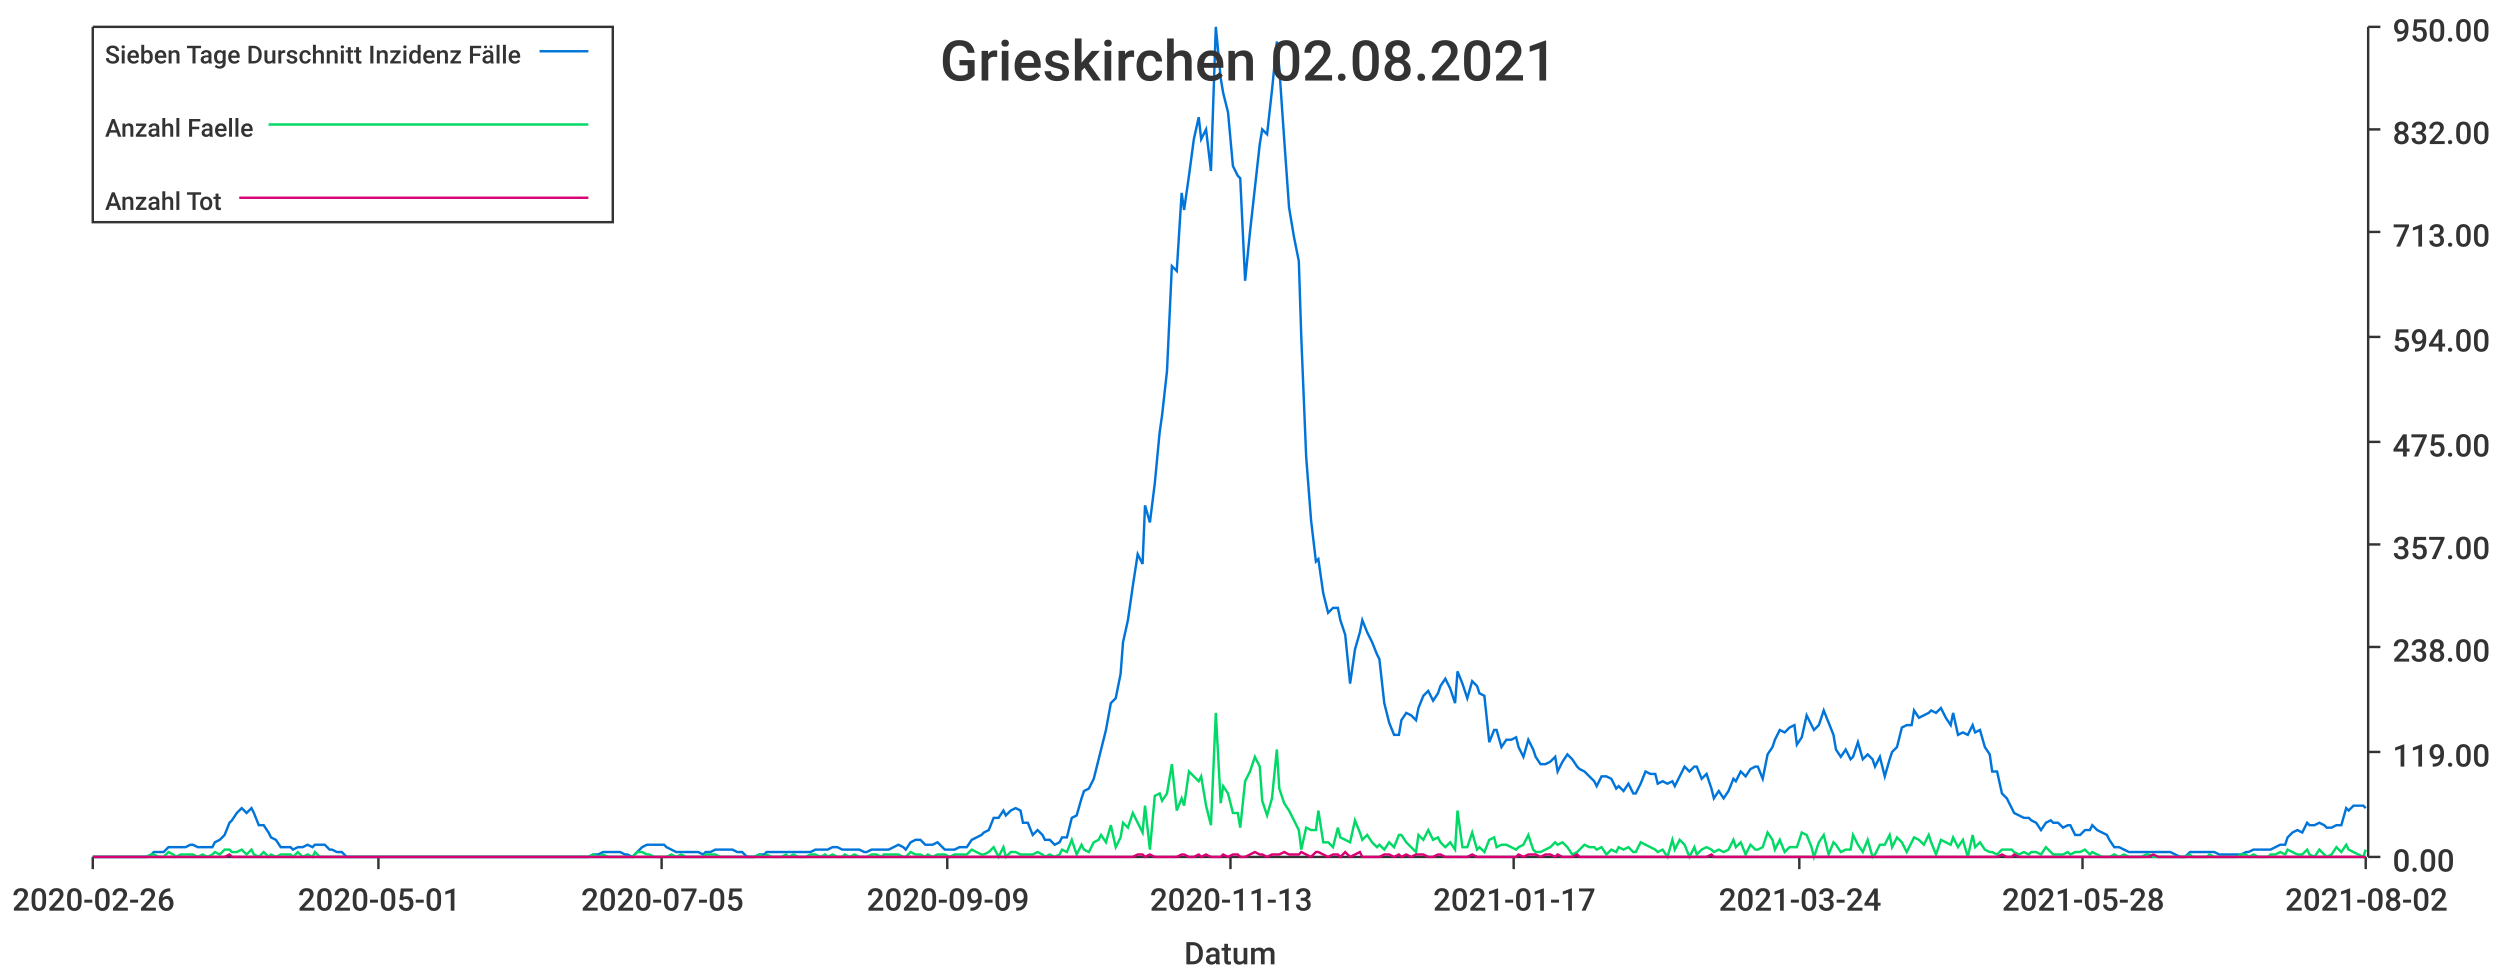
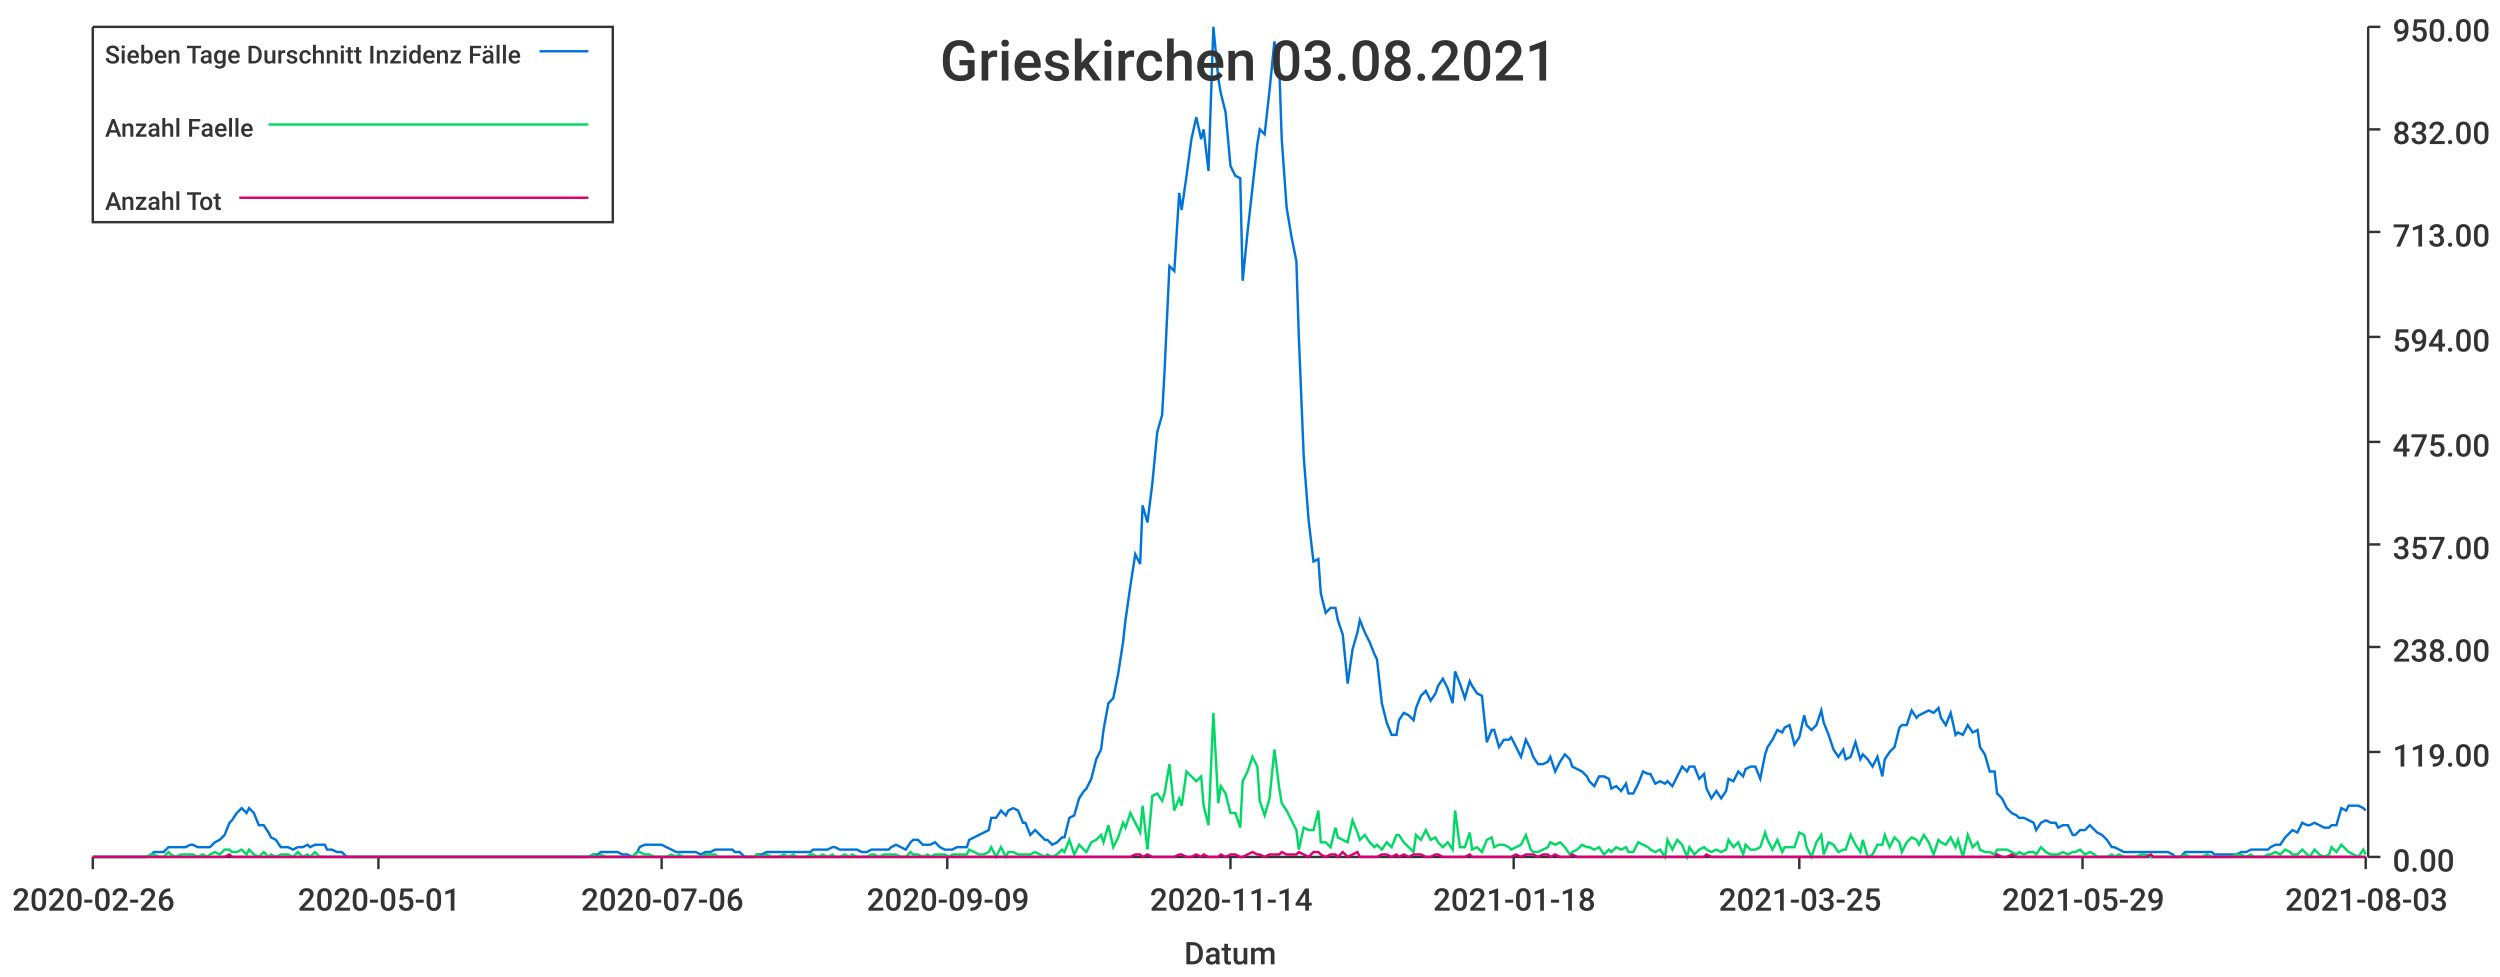
<svg xmlns="http://www.w3.org/2000/svg" width="1024" height="400">\n<path d="M 0 0 L 1024 0 L 1024 400 L 0 400 L 0 0" style="stroke-width:0;stroke:rgba(255,255,255,1.0);fill:rgba(255,255,255,1.0)" />
  <path d="M 38 11 L 969 11 L 969 351 L 38 351 L 38 11" style="stroke-width:0;stroke:rgba(255,255,255,1.0);fill:rgba(255,255,255,1.0)" />
  <path d="M 38 351 L 969 351" style="stroke-width:1;stroke:rgba(51,51,51,1.0);fill:none" />
  <path d="M 38 351 L 38 356" style="stroke-width:1;stroke:rgba(51,51,51,1.0);fill:none" />
  <text x="5" y="373" style="stroke-width:0;stroke:none;fill:rgba(51,51,51,1.0);font-size:12.8px;font-family:'Roboto Medium',sans-serif">2020-02-26</text>
  <path d="M 155 351 L 155 356" style="stroke-width:1;stroke:rgba(51,51,51,1.0);fill:none" />
  <text x="122" y="373" style="stroke-width:0;stroke:none;fill:rgba(51,51,51,1.0);font-size:12.8px;font-family:'Roboto Medium',sans-serif">2020-05-01</text>
  <path d="M 271 351 L 271 356" style="stroke-width:1;stroke:rgba(51,51,51,1.0);fill:none" />
-   <text x="238" y="373" style="stroke-width:0;stroke:none;fill:rgba(51,51,51,1.0);font-size:12.8px;font-family:'Roboto Medium',sans-serif">2020-07-05</text>
+   <text x="238" y="373" style="stroke-width:0;stroke:none;fill:rgba(51,51,51,1.0);font-size:12.8px;font-family:'Roboto Medium',sans-serif">2020-07-06</text>
  <path d="M 388 351 L 388 356" style="stroke-width:1;stroke:rgba(51,51,51,1.0);fill:none" />
  <text x="355" y="373" style="stroke-width:0;stroke:none;fill:rgba(51,51,51,1.0);font-size:12.8px;font-family:'Roboto Medium',sans-serif">2020-09-09</text>
  <path d="M 504 351 L 504 356" style="stroke-width:1;stroke:rgba(51,51,51,1.0);fill:none" />
-   <text x="471" y="373" style="stroke-width:0;stroke:none;fill:rgba(51,51,51,1.0);font-size:12.8px;font-family:'Roboto Medium',sans-serif">2020-11-13</text>
+   <text x="471" y="373" style="stroke-width:0;stroke:none;fill:rgba(51,51,51,1.0);font-size:12.8px;font-family:'Roboto Medium',sans-serif">2020-11-14</text>
  <path d="M 620 351 L 620 356" style="stroke-width:1;stroke:rgba(51,51,51,1.0);fill:none" />
-   <text x="587" y="373" style="stroke-width:0;stroke:none;fill:rgba(51,51,51,1.0);font-size:12.8px;font-family:'Roboto Medium',sans-serif">2021-01-17</text>
+   <text x="587" y="373" style="stroke-width:0;stroke:none;fill:rgba(51,51,51,1.0);font-size:12.8px;font-family:'Roboto Medium',sans-serif">2021-01-18</text>
  <path d="M 737 351 L 737 356" style="stroke-width:1;stroke:rgba(51,51,51,1.0);fill:none" />
-   <text x="704" y="373" style="stroke-width:0;stroke:none;fill:rgba(51,51,51,1.0);font-size:12.8px;font-family:'Roboto Medium',sans-serif">2021-03-24</text>
+   <text x="704" y="373" style="stroke-width:0;stroke:none;fill:rgba(51,51,51,1.0);font-size:12.8px;font-family:'Roboto Medium',sans-serif">2021-03-25</text>
  <path d="M 853 351 L 853 356" style="stroke-width:1;stroke:rgba(51,51,51,1.0);fill:none" />
-   <text x="820" y="373" style="stroke-width:0;stroke:none;fill:rgba(51,51,51,1.0);font-size:12.8px;font-family:'Roboto Medium',sans-serif">2021-05-28</text>
+   <text x="820" y="373" style="stroke-width:0;stroke:none;fill:rgba(51,51,51,1.0);font-size:12.8px;font-family:'Roboto Medium',sans-serif">2021-05-29</text>
  <path d="M 969 351 L 969 356" style="stroke-width:1;stroke:rgba(51,51,51,1.0);fill:none" />
-   <text x="936" y="373" style="stroke-width:0;stroke:none;fill:rgba(51,51,51,1.0);font-size:12.8px;font-family:'Roboto Medium',sans-serif">2021-08-02</text>
+   <text x="936" y="373" style="stroke-width:0;stroke:none;fill:rgba(51,51,51,1.0);font-size:12.8px;font-family:'Roboto Medium',sans-serif">2021-08-03</text>
  <text x="485" y="395" style="stroke-width:0;stroke:none;fill:rgba(51,51,51,1.0);font-size:12.8px;font-family:'Roboto Medium',sans-serif">Datum</text>
  <path d="M 970 351 L 970 11" style="stroke-width:1;stroke:rgba(51,51,51,1.0);fill:none" />
  <path d="M 970 351 L 975 351" style="stroke-width:1;stroke:rgba(51,51,51,1.0);fill:none" />
  <text x="980" y="357" style="stroke-width:0;stroke:none;fill:rgba(51,51,51,1.0);font-size:12.8px;font-family:'Roboto Medium',sans-serif">0.00</text>
  <path d="M 970 308 L 975 308" style="stroke-width:1;stroke:rgba(51,51,51,1.0);fill:none" />
  <text x="980" y="314" style="stroke-width:0;stroke:none;fill:rgba(51,51,51,1.0);font-size:12.8px;font-family:'Roboto Medium',sans-serif">119.00</text>
  <path d="M 970 265 L 975 265" style="stroke-width:1;stroke:rgba(51,51,51,1.0);fill:none" />
  <text x="980" y="271" style="stroke-width:0;stroke:none;fill:rgba(51,51,51,1.0);font-size:12.8px;font-family:'Roboto Medium',sans-serif">238.00</text>
  <path d="M 970 223 L 975 223" style="stroke-width:1;stroke:rgba(51,51,51,1.0);fill:none" />
  <text x="980" y="229" style="stroke-width:0;stroke:none;fill:rgba(51,51,51,1.0);font-size:12.8px;font-family:'Roboto Medium',sans-serif">357.00</text>
  <path d="M 970 181 L 975 181" style="stroke-width:1;stroke:rgba(51,51,51,1.0);fill:none" />
  <text x="980" y="187" style="stroke-width:0;stroke:none;fill:rgba(51,51,51,1.0);font-size:12.8px;font-family:'Roboto Medium',sans-serif">475.00</text>
  <path d="M 970 138 L 975 138" style="stroke-width:1;stroke:rgba(51,51,51,1.0);fill:none" />
  <text x="980" y="144" style="stroke-width:0;stroke:none;fill:rgba(51,51,51,1.0);font-size:12.8px;font-family:'Roboto Medium',sans-serif">594.00</text>
  <path d="M 970 95 L 975 95" style="stroke-width:1;stroke:rgba(51,51,51,1.0);fill:none" />
  <text x="980" y="101" style="stroke-width:0;stroke:none;fill:rgba(51,51,51,1.0);font-size:12.8px;font-family:'Roboto Medium',sans-serif">713.00</text>
  <path d="M 970 53 L 975 53" style="stroke-width:1;stroke:rgba(51,51,51,1.0);fill:none" />
  <text x="980" y="59" style="stroke-width:0;stroke:none;fill:rgba(51,51,51,1.0);font-size:12.8px;font-family:'Roboto Medium',sans-serif">832.00</text>
  <path d="M 970 11 L 975 11" style="stroke-width:1;stroke:rgba(51,51,51,1.0);fill:none" />
  <text x="980" y="17" style="stroke-width:0;stroke:none;fill:rgba(51,51,51,1.0);font-size:12.8px;font-family:'Roboto Medium',sans-serif">950.00</text>
-   <path d="M 38 351 L 40 351 L 42 351 L 44 351 L 46 351 L 47 351 L 49 351 L 51 351 L 53 351 L 55 351 L 56 351 L 58 351 L 60 351 L 62 350 L 63 349 L 65 349 L 67 349 L 69 347 L 71 347 L 72 347 L 74 347 L 76 347 L 78 346 L 79 346 L 81 347 L 83 347 L 85 347 L 87 347 L 88 345 L 90 344 L 92 342 L 94 337 L 95 336 L 97 333 L 99 331 L 101 333 L 103 331 L 104 333 L 106 338 L 108 338 L 110 341 L 111 343 L 113 344 L 115 347 L 117 347 L 119 347 L 120 348 L 122 347 L 124 347 L 126 346 L 128 347 L 129 346 L 131 346 L 133 346 L 135 348 L 136 348 L 138 349 L 140 349 L 142 351 L 144 351 L 145 351 L 147 351 L 149 351 L 151 351 L 152 351 L 154 351 L 156 351 L 158 351 L 160 351 L 161 351 L 163 351 L 165 351 L 167 351 L 168 351 L 170 351 L 172 351 L 174 351 L 176 351 L 177 351 L 179 351 L 181 351 L 183 351 L 184 351 L 186 351 L 188 351 L 190 351 L 192 351 L 193 351 L 195 351 L 197 351 L 199 351 L 200 351 L 202 351 L 204 351 L 206 351 L 208 351 L 209 351 L 211 351 L 213 351 L 215 351 L 217 351 L 218 351 L 220 351 L 222 351 L 224 351 L 225 351 L 227 351 L 229 351 L 231 351 L 233 351 L 234 351 L 236 351 L 238 351 L 240 351 L 241 351 L 243 350 L 245 350 L 247 349 L 249 349 L 250 349 L 252 349 L 254 349 L 256 350 L 257 350 L 259 351 L 261 349 L 263 347 L 265 346 L 266 346 L 268 346 L 270 346 L 272 346 L 273 347 L 275 348 L 277 349 L 279 349 L 281 349 L 282 349 L 284 349 L 286 349 L 288 350 L 289 349 L 291 349 L 293 348 L 295 348 L 297 348 L 298 348 L 300 348 L 302 349 L 304 349 L 306 351 L 307 351 L 309 351 L 311 350 L 313 350 L 314 349 L 316 349 L 318 349 L 320 349 L 322 349 L 323 349 L 325 349 L 327 349 L 329 349 L 330 349 L 332 349 L 334 348 L 336 348 L 338 348 L 339 348 L 341 347 L 343 347 L 345 348 L 346 348 L 348 348 L 350 348 L 352 348 L 354 349 L 355 349 L 357 348 L 359 348 L 361 348 L 362 348 L 364 348 L 366 347 L 368 346 L 370 347 L 371 348 L 373 345 L 375 344 L 377 344 L 379 346 L 380 346 L 382 346 L 384 345 L 386 347 L 387 348 L 389 348 L 391 348 L 393 347 L 395 347 L 396 347 L 398 344 L 400 343 L 402 342 L 403 341 L 405 340 L 407 335 L 409 335 L 411 332 L 412 334 L 414 332 L 416 331 L 418 332 L 419 337 L 421 337 L 423 342 L 425 340 L 427 342 L 428 344 L 430 344 L 432 346 L 434 345 L 435 343 L 437 343 L 439 335 L 441 334 L 443 327 L 444 324 L 446 323 L 448 319 L 450 311 L 451 307 L 453 299 L 455 288 L 457 286 L 459 276 L 460 263 L 462 254 L 464 240 L 466 227 L 468 231 L 469 207 L 471 214 L 473 198 L 475 177 L 476 170 L 478 152 L 480 109 L 482 111 L 484 79 L 485 86 L 487 72 L 489 57 L 491 48 L 492 57 L 494 53 L 496 70 L 498 11 L 500 32 L 501 38 L 503 46 L 505 68 L 507 72 L 508 73 L 510 115 L 512 95 L 514 77 L 516 59 L 517 53 L 519 55 L 521 37 L 523 17 L 524 28 L 526 57 L 528 85 L 530 97 L 532 107 L 533 138 L 535 187 L 537 213 L 539 230 L 540 229 L 542 243 L 544 251 L 546 249 L 548 249 L 549 254 L 551 260 L 553 280 L 555 266 L 557 259 L 558 254 L 560 259 L 562 263 L 564 268 L 565 270 L 567 288 L 569 296 L 571 301 L 573 301 L 574 295 L 576 292 L 578 293 L 580 295 L 581 290 L 583 285 L 585 283 L 587 287 L 589 284 L 590 281 L 592 278 L 594 282 L 596 288 L 597 275 L 599 280 L 601 286 L 603 279 L 605 281 L 606 284 L 608 285 L 610 304 L 612 299 L 613 299 L 615 306 L 617 303 L 619 303 L 621 302 L 622 306 L 624 310 L 626 303 L 628 307 L 629 310 L 631 313 L 633 313 L 635 312 L 637 310 L 638 316 L 640 312 L 642 309 L 644 311 L 646 314 L 647 315 L 649 316 L 651 318 L 653 320 L 654 322 L 656 318 L 658 318 L 660 319 L 662 323 L 663 322 L 665 324 L 667 321 L 669 325 L 670 325 L 672 321 L 674 316 L 676 317 L 678 317 L 679 321 L 681 320 L 683 321 L 685 320 L 686 322 L 688 318 L 690 314 L 692 316 L 694 314 L 695 314 L 697 319 L 699 317 L 701 323 L 702 327 L 704 324 L 706 327 L 708 324 L 710 319 L 711 320 L 713 316 L 715 318 L 717 315 L 719 314 L 720 314 L 722 319 L 724 309 L 726 306 L 727 303 L 729 299 L 731 300 L 733 298 L 735 297 L 736 305 L 738 302 L 740 293 L 742 297 L 743 299 L 745 297 L 747 291 L 749 296 L 751 301 L 752 307 L 754 310 L 756 307 L 758 311 L 759 310 L 761 304 L 763 311 L 765 309 L 767 311 L 768 314 L 770 310 L 772 318 L 774 311 L 775 308 L 777 306 L 779 298 L 781 297 L 783 297 L 784 291 L 786 294 L 788 293 L 790 292 L 791 291 L 793 292 L 795 290 L 797 294 L 799 297 L 800 292 L 802 301 L 804 300 L 806 301 L 808 297 L 809 300 L 811 299 L 813 306 L 815 309 L 816 316 L 818 316 L 820 325 L 822 327 L 824 331 L 825 333 L 827 334 L 829 335 L 831 335 L 832 336 L 834 337 L 836 340 L 838 337 L 840 336 L 841 337 L 843 337 L 845 339 L 847 338 L 848 338 L 850 342 L 852 342 L 854 340 L 856 340 L 857 338 L 859 340 L 861 341 L 863 342 L 864 344 L 866 347 L 868 347 L 870 348 L 872 349 L 873 349 L 875 349 L 877 349 L 879 349 L 880 349 L 882 349 L 884 349 L 886 349 L 888 349 L 889 349 L 891 350 L 893 351 L 895 351 L 897 349 L 898 349 L 900 349 L 902 349 L 904 349 L 905 349 L 907 349 L 909 350 L 911 350 L 913 350 L 914 350 L 916 350 L 918 350 L 920 349 L 921 349 L 923 348 L 925 348 L 927 348 L 929 348 L 930 348 L 932 347 L 934 346 L 936 346 L 937 343 L 939 341 L 941 340 L 943 341 L 945 337 L 946 338 L 948 338 L 950 337 L 952 338 L 953 339 L 955 339 L 957 338 L 959 338 L 961 331 L 962 332 L 964 330 L 966 330 L 968 330 L 969 331" style="stroke-width:1;stroke:rgba(0,116,217,1.0);fill:none" />
-   <path d="M 38 351 L 40 351 L 42 351 L 44 351 L 46 351 L 47 351 L 49 351 L 51 351 L 53 351 L 55 351 L 56 351 L 58 351 L 60 351 L 62 350 L 63 350 L 65 351 L 67 351 L 69 349 L 71 350 L 72 351 L 74 350 L 76 350 L 78 350 L 79 350 L 81 351 L 83 350 L 85 351 L 87 350 L 88 349 L 90 350 L 92 348 L 94 348 L 95 349 L 97 349 L 99 348 L 101 350 L 103 348 L 104 350 L 106 351 L 108 349 L 110 351 L 111 350 L 113 351 L 115 350 L 117 350 L 119 350 L 120 351 L 122 349 L 124 351 L 126 350 L 128 351 L 129 349 L 131 351 L 133 351 L 135 351 L 136 351 L 138 351 L 140 351 L 142 351 L 144 351 L 145 351 L 147 351 L 149 351 L 151 351 L 152 351 L 154 351 L 156 351 L 158 351 L 160 351 L 161 351 L 163 351 L 165 351 L 167 351 L 168 351 L 170 351 L 172 351 L 174 351 L 176 351 L 177 351 L 179 351 L 181 351 L 183 351 L 184 351 L 186 351 L 188 351 L 190 351 L 192 351 L 193 351 L 195 351 L 197 351 L 199 351 L 200 351 L 202 351 L 204 351 L 206 351 L 208 351 L 209 351 L 211 351 L 213 351 L 215 351 L 217 351 L 218 351 L 220 351 L 222 351 L 224 351 L 225 351 L 227 351 L 229 351 L 231 351 L 233 351 L 234 351 L 236 351 L 238 351 L 240 351 L 241 351 L 243 350 L 245 351 L 247 350 L 249 351 L 250 351 L 252 351 L 254 351 L 256 351 L 257 351 L 259 351 L 261 349 L 263 349 L 265 350 L 266 350 L 268 351 L 270 351 L 272 351 L 273 351 L 275 350 L 277 351 L 279 350 L 281 351 L 282 351 L 284 351 L 286 351 L 288 351 L 289 350 L 291 350 L 293 350 L 295 351 L 297 351 L 298 351 L 300 351 L 302 351 L 304 351 L 306 351 L 307 351 L 309 351 L 311 350 L 313 351 L 314 350 L 316 351 L 318 351 L 320 351 L 322 350 L 323 351 L 325 350 L 327 351 L 329 351 L 330 351 L 332 350 L 334 350 L 336 351 L 338 350 L 339 351 L 341 350 L 343 351 L 345 351 L 346 350 L 348 351 L 350 350 L 352 351 L 354 351 L 355 351 L 357 350 L 359 350 L 361 351 L 362 350 L 364 350 L 366 350 L 368 350 L 370 351 L 371 351 L 373 349 L 375 350 L 377 350 L 379 351 L 380 350 L 382 351 L 384 350 L 386 350 L 387 350 L 389 351 L 391 350 L 393 350 L 395 350 L 396 350 L 398 348 L 400 349 L 402 350 L 403 350 L 405 349 L 407 347 L 409 351 L 411 347 L 412 351 L 414 349 L 416 349 L 418 350 L 419 350 L 421 350 L 423 350 L 425 349 L 427 350 L 428 351 L 430 350 L 432 351 L 434 350 L 435 348 L 437 349 L 439 344 L 441 350 L 443 346 L 444 348 L 446 349 L 448 345 L 450 344 L 451 342 L 453 345 L 455 338 L 457 347 L 459 343 L 460 337 L 462 339 L 464 333 L 466 337 L 468 341 L 469 330 L 471 348 L 473 326 L 475 325 L 476 328 L 478 325 L 480 313 L 482 332 L 484 327 L 485 330 L 487 316 L 489 318 L 491 320 L 492 318 L 494 330 L 496 338 L 498 292 L 500 329 L 501 322 L 503 325 L 505 333 L 507 333 L 508 339 L 510 320 L 512 316 L 514 310 L 516 314 L 517 328 L 519 334 L 521 327 L 523 307 L 524 323 L 526 329 L 528 332 L 530 336 L 532 340 L 533 348 L 535 339 L 537 340 L 539 340 L 540 332 L 542 345 L 544 345 L 546 347 L 548 339 L 549 343 L 551 344 L 553 345 L 555 336 L 557 341 L 558 344 L 560 342 L 562 345 L 564 347 L 565 346 L 567 348 L 569 345 L 571 347 L 573 342 L 574 342 L 576 345 L 578 347 L 580 349 L 581 342 L 583 344 L 585 340 L 587 344 L 589 343 L 590 345 L 592 347 L 594 345 L 596 348 L 597 332 L 599 347 L 601 347 L 603 341 L 605 348 L 606 347 L 608 349 L 610 344 L 612 343 L 613 347 L 615 346 L 617 346 L 619 347 L 621 348 L 622 347 L 624 346 L 626 342 L 628 348 L 629 349 L 631 349 L 633 348 L 635 347 L 637 345 L 638 346 L 640 345 L 642 347 L 644 350 L 646 349 L 647 348 L 649 346 L 651 347 L 653 347 L 654 348 L 656 347 L 658 350 L 660 348 L 662 349 L 663 347 L 665 348 L 667 347 L 669 349 L 670 349 L 672 345 L 674 346 L 676 347 L 678 348 L 679 349 L 681 348 L 683 351 L 685 344 L 686 348 L 688 344 L 690 346 L 692 351 L 694 347 L 695 350 L 697 348 L 699 347 L 701 348 L 702 349 L 704 348 L 706 349 L 708 348 L 710 344 L 711 347 L 713 345 L 715 350 L 717 346 L 719 348 L 720 348 L 722 347 L 724 341 L 726 344 L 727 348 L 729 344 L 731 349 L 733 347 L 735 347 L 736 347 L 738 341 L 740 342 L 742 347 L 743 351 L 745 345 L 747 342 L 749 350 L 751 345 L 752 346 L 754 349 L 756 348 L 758 348 L 759 342 L 761 346 L 763 349 L 765 344 L 767 351 L 768 350 L 770 346 L 772 346 L 774 342 L 775 347 L 777 343 L 779 345 L 781 349 L 783 345 L 784 343 L 786 344 L 788 346 L 790 342 L 791 345 L 793 350 L 795 344 L 797 345 L 799 346 L 800 343 L 802 347 L 804 344 L 806 351 L 808 342 L 809 347 L 811 345 L 813 348 L 815 349 L 816 349 L 818 350 L 820 348 L 822 348 L 824 348 L 825 349 L 827 350 L 829 349 L 831 350 L 832 349 L 834 349 L 836 350 L 838 347 L 840 349 L 841 350 L 843 350 L 845 350 L 847 349 L 848 350 L 850 349 L 852 349 L 854 348 L 856 350 L 857 349 L 859 350 L 861 351 L 863 351 L 864 351 L 866 350 L 868 351 L 870 350 L 872 351 L 873 351 L 875 351 L 877 351 L 879 350 L 880 350 L 882 351 L 884 351 L 886 351 L 888 351 L 889 351 L 891 351 L 893 351 L 895 351 L 897 350 L 898 351 L 900 351 L 902 351 L 904 351 L 905 350 L 907 351 L 909 351 L 911 351 L 913 351 L 914 351 L 916 351 L 918 350 L 920 350 L 921 351 L 923 350 L 925 351 L 927 351 L 929 351 L 930 350 L 932 350 L 934 349 L 936 350 L 937 348 L 939 349 L 941 350 L 943 350 L 945 348 L 946 350 L 948 351 L 950 348 L 952 350 L 953 351 L 955 350 L 957 347 L 959 349 L 961 346 L 962 348 L 964 349 L 966 350 L 968 351 L 969 348" style="stroke-width:1;stroke:rgba(0,217,101,1.0);fill:none" />
-   <path d="M 38 351 L 40 351 L 42 351 L 44 351 L 46 351 L 47 351 L 49 351 L 51 351 L 53 351 L 55 351 L 56 351 L 58 351 L 60 351 L 62 351 L 63 351 L 65 351 L 67 351 L 69 351 L 71 351 L 72 351 L 74 351 L 76 351 L 78 351 L 79 351 L 81 351 L 83 351 L 85 351 L 87 351 L 88 351 L 90 351 L 92 351 L 94 350 L 95 351 L 97 351 L 99 351 L 101 351 L 103 351 L 104 351 L 106 351 L 108 351 L 110 351 L 111 351 L 113 351 L 115 351 L 117 351 L 119 351 L 120 351 L 122 351 L 124 351 L 126 351 L 128 351 L 129 351 L 131 351 L 133 351 L 135 351 L 136 351 L 138 351 L 140 351 L 142 351 L 144 351 L 145 351 L 147 351 L 149 351 L 151 351 L 152 351 L 154 351 L 156 351 L 158 351 L 160 351 L 161 351 L 163 351 L 165 351 L 167 351 L 168 351 L 170 351 L 172 351 L 174 351 L 176 351 L 177 351 L 179 351 L 181 351 L 183 351 L 184 351 L 186 351 L 188 351 L 190 351 L 192 351 L 193 351 L 195 351 L 197 351 L 199 351 L 200 351 L 202 351 L 204 351 L 206 351 L 208 351 L 209 351 L 211 351 L 213 351 L 215 351 L 217 351 L 218 351 L 220 351 L 222 351 L 224 351 L 225 351 L 227 351 L 229 351 L 231 351 L 233 351 L 234 351 L 236 351 L 238 351 L 240 351 L 241 351 L 243 351 L 245 351 L 247 351 L 249 351 L 250 351 L 252 351 L 254 351 L 256 351 L 257 351 L 259 351 L 261 351 L 263 351 L 265 351 L 266 351 L 268 351 L 270 351 L 272 351 L 273 351 L 275 351 L 277 351 L 279 351 L 281 351 L 282 351 L 284 351 L 286 351 L 288 351 L 289 351 L 291 351 L 293 351 L 295 351 L 297 351 L 298 351 L 300 351 L 302 351 L 304 351 L 306 351 L 307 351 L 309 351 L 311 351 L 313 351 L 314 351 L 316 351 L 318 351 L 320 351 L 322 351 L 323 351 L 325 351 L 327 351 L 329 351 L 330 351 L 332 351 L 334 351 L 336 351 L 338 351 L 339 351 L 341 351 L 343 351 L 345 351 L 346 351 L 348 351 L 350 351 L 352 351 L 354 351 L 355 351 L 357 351 L 359 351 L 361 351 L 362 351 L 364 351 L 366 351 L 368 351 L 370 351 L 371 351 L 373 351 L 375 351 L 377 351 L 379 351 L 380 351 L 382 351 L 384 351 L 386 351 L 387 351 L 389 351 L 391 351 L 393 351 L 395 351 L 396 351 L 398 351 L 400 351 L 402 351 L 403 351 L 405 351 L 407 351 L 409 351 L 411 351 L 412 351 L 414 351 L 416 351 L 418 351 L 419 351 L 421 351 L 423 351 L 425 351 L 427 351 L 428 351 L 430 351 L 432 351 L 434 351 L 435 351 L 437 351 L 439 351 L 441 351 L 443 351 L 444 351 L 446 351 L 448 351 L 450 351 L 451 351 L 453 351 L 455 351 L 457 351 L 459 351 L 460 351 L 462 351 L 464 351 L 466 350 L 468 350 L 469 351 L 471 350 L 473 351 L 475 351 L 476 351 L 478 351 L 480 351 L 482 351 L 484 350 L 485 350 L 487 351 L 489 351 L 491 350 L 492 351 L 494 350 L 496 351 L 498 351 L 500 351 L 501 350 L 503 351 L 505 350 L 507 350 L 508 351 L 510 351 L 512 350 L 514 349 L 516 350 L 517 350 L 519 351 L 521 350 L 523 350 L 524 350 L 526 349 L 528 350 L 530 350 L 532 350 L 533 349 L 535 350 L 537 351 L 539 349 L 540 349 L 542 350 L 544 351 L 546 350 L 548 350 L 549 351 L 551 349 L 553 351 L 555 350 L 557 349 L 558 351 L 560 351 L 562 351 L 564 351 L 565 351 L 567 350 L 569 350 L 571 351 L 573 350 L 574 351 L 576 350 L 578 351 L 580 350 L 581 350 L 583 350 L 585 351 L 587 351 L 589 350 L 590 350 L 592 351 L 594 351 L 596 351 L 597 351 L 599 351 L 601 351 L 603 350 L 605 351 L 606 351 L 608 351 L 610 351 L 612 351 L 613 351 L 615 351 L 617 351 L 619 351 L 621 351 L 622 350 L 624 351 L 626 350 L 628 350 L 629 350 L 631 351 L 633 350 L 635 350 L 637 351 L 638 350 L 640 351 L 642 351 L 644 351 L 646 350 L 647 351 L 649 351 L 651 351 L 653 351 L 654 351 L 656 351 L 658 351 L 660 351 L 662 351 L 663 351 L 665 351 L 667 351 L 669 351 L 670 351 L 672 351 L 674 351 L 676 351 L 678 351 L 679 351 L 681 351 L 683 351 L 685 351 L 686 351 L 688 351 L 690 351 L 692 351 L 694 351 L 695 351 L 697 351 L 699 351 L 701 350 L 702 351 L 704 351 L 706 351 L 708 351 L 710 351 L 711 351 L 713 351 L 715 351 L 717 351 L 719 351 L 720 351 L 722 351 L 724 351 L 726 351 L 727 351 L 729 351 L 731 351 L 733 351 L 735 351 L 736 351 L 738 351 L 740 351 L 742 351 L 743 351 L 745 351 L 747 351 L 749 351 L 751 351 L 752 351 L 754 351 L 756 351 L 758 351 L 759 351 L 761 351 L 763 351 L 765 351 L 767 351 L 768 351 L 770 351 L 772 351 L 774 351 L 775 351 L 777 351 L 779 351 L 781 351 L 783 351 L 784 351 L 786 351 L 788 351 L 790 351 L 791 351 L 793 351 L 795 351 L 797 351 L 799 351 L 800 351 L 802 351 L 804 351 L 806 351 L 808 351 L 809 351 L 811 351 L 813 351 L 815 351 L 816 351 L 818 351 L 820 350 L 822 351 L 824 351 L 825 350 L 827 351 L 829 351 L 831 351 L 832 351 L 834 351 L 836 351 L 838 351 L 840 351 L 841 351 L 843 351 L 845 351 L 847 351 L 848 351 L 850 351 L 852 351 L 854 351 L 856 351 L 857 351 L 859 351 L 861 351 L 863 351 L 864 351 L 866 351 L 868 351 L 870 351 L 872 351 L 873 351 L 875 351 L 877 351 L 879 351 L 880 351 L 882 350 L 884 351 L 886 351 L 888 351 L 889 351 L 891 351 L 893 351 L 895 351 L 897 351 L 898 351 L 900 351 L 902 351 L 904 351 L 905 351 L 907 351 L 909 351 L 911 351 L 913 351 L 914 351 L 916 351 L 918 351 L 920 351 L 921 351 L 923 351 L 925 351 L 927 351 L 929 351 L 930 351 L 932 351 L 934 351 L 936 351 L 937 351 L 939 351 L 941 351 L 943 351 L 945 351 L 946 351 L 948 351 L 950 351 L 952 351 L 953 351 L 955 351 L 957 351 L 959 351 L 961 351 L 962 351 L 964 351 L 966 351 L 968 351 L 969 351" style="stroke-width:1;stroke:rgba(217,0,116,1.0);fill:none" />
-   <text x="385" y="33" style="stroke-width:0;stroke:none;fill:rgba(51,51,51,1.0);font-size:23.0px;font-family:'Roboto Medium',sans-serif">Grieskirchen 02.08.2021</text>
+   <path d="M 38 351 L 40 351 L 42 351 L 44 351 L 46 351 L 47 351 L 49 351 L 51 351 L 53 351 L 54 351 L 56 351 L 58 351 L 60 351 L 62 350 L 63 349 L 65 349 L 67 349 L 69 347 L 70 347 L 72 347 L 74 347 L 76 347 L 78 346 L 79 346 L 81 347 L 83 347 L 85 347 L 86 347 L 88 345 L 90 344 L 92 342 L 94 337 L 95 336 L 97 333 L 99 331 L 101 333 L 102 331 L 104 333 L 106 338 L 108 338 L 110 341 L 111 343 L 113 344 L 115 347 L 117 347 L 118 347 L 120 348 L 122 347 L 124 347 L 126 346 L 127 347 L 129 346 L 131 346 L 133 346 L 134 348 L 136 348 L 138 349 L 140 349 L 142 351 L 143 351 L 145 351 L 147 351 L 149 351 L 150 351 L 152 351 L 154 351 L 156 351 L 158 351 L 159 351 L 161 351 L 163 351 L 165 351 L 166 351 L 168 351 L 170 351 L 172 351 L 174 351 L 175 351 L 177 351 L 179 351 L 181 351 L 182 351 L 184 351 L 186 351 L 188 351 L 190 351 L 191 351 L 193 351 L 195 351 L 197 351 L 198 351 L 200 351 L 202 351 L 204 351 L 206 351 L 207 351 L 209 351 L 211 351 L 213 351 L 214 351 L 216 351 L 218 351 L 220 351 L 222 351 L 223 351 L 225 351 L 227 351 L 229 351 L 230 351 L 232 351 L 234 351 L 236 351 L 237 351 L 239 351 L 241 351 L 243 350 L 245 350 L 246 349 L 248 349 L 250 349 L 252 349 L 253 349 L 255 350 L 257 350 L 259 351 L 261 349 L 262 347 L 264 346 L 266 346 L 268 346 L 269 346 L 271 346 L 273 347 L 275 348 L 277 349 L 278 349 L 280 349 L 282 349 L 284 349 L 285 349 L 287 350 L 289 349 L 291 349 L 293 348 L 294 348 L 296 348 L 298 348 L 300 348 L 301 349 L 303 349 L 305 351 L 307 351 L 309 351 L 310 350 L 312 350 L 314 349 L 316 349 L 317 349 L 319 349 L 321 349 L 323 349 L 325 349 L 326 349 L 328 349 L 330 349 L 332 349 L 333 348 L 335 348 L 337 348 L 339 348 L 341 347 L 342 347 L 344 348 L 346 348 L 348 348 L 349 348 L 351 348 L 353 349 L 355 349 L 357 348 L 358 348 L 360 348 L 362 348 L 364 348 L 365 347 L 367 346 L 369 347 L 371 348 L 373 345 L 374 344 L 376 344 L 378 346 L 380 346 L 381 346 L 383 345 L 385 347 L 387 348 L 389 348 L 390 348 L 392 347 L 394 347 L 396 347 L 397 344 L 399 343 L 401 342 L 403 341 L 405 340 L 406 335 L 408 335 L 410 332 L 412 334 L 413 332 L 415 331 L 417 332 L 419 337 L 420 337 L 422 342 L 424 340 L 426 342 L 428 344 L 429 344 L 431 346 L 433 345 L 435 343 L 436 343 L 438 335 L 440 334 L 442 327 L 444 324 L 445 323 L 447 319 L 449 311 L 451 307 L 452 299 L 454 288 L 456 286 L 458 276 L 460 263 L 461 254 L 463 240 L 465 227 L 467 231 L 468 207 L 470 214 L 472 198 L 474 177 L 476 170 L 477 152 L 479 109 L 481 111 L 483 79 L 484 86 L 486 72 L 488 57 L 490 48 L 492 57 L 493 53 L 495 70 L 497 11 L 499 32 L 500 38 L 502 46 L 504 68 L 506 72 L 508 73 L 509 115 L 511 95 L 513 77 L 515 59 L 516 53 L 518 55 L 520 37 L 522 17 L 524 28 L 525 57 L 527 85 L 529 97 L 531 107 L 532 138 L 534 187 L 536 213 L 538 230 L 540 229 L 541 243 L 543 251 L 545 249 L 547 249 L 548 254 L 550 260 L 552 280 L 554 266 L 556 259 L 557 254 L 559 259 L 561 263 L 563 268 L 564 270 L 566 288 L 568 296 L 570 301 L 572 301 L 573 295 L 575 292 L 577 293 L 579 295 L 580 290 L 582 285 L 584 283 L 586 287 L 588 284 L 589 281 L 591 278 L 593 282 L 595 288 L 596 275 L 598 280 L 600 286 L 602 279 L 603 281 L 605 284 L 607 285 L 609 304 L 611 299 L 612 299 L 614 306 L 616 303 L 618 303 L 619 302 L 621 306 L 623 310 L 625 303 L 627 307 L 628 310 L 630 313 L 632 313 L 634 312 L 635 310 L 637 316 L 639 312 L 641 309 L 643 311 L 644 314 L 646 315 L 648 316 L 650 318 L 651 320 L 653 322 L 655 318 L 657 318 L 659 319 L 660 323 L 662 322 L 664 324 L 666 321 L 667 325 L 669 325 L 671 321 L 673 316 L 675 317 L 676 317 L 678 321 L 680 320 L 682 321 L 683 320 L 685 322 L 687 318 L 689 314 L 691 316 L 692 314 L 694 314 L 696 319 L 698 317 L 699 323 L 701 327 L 703 324 L 705 327 L 707 324 L 708 319 L 710 320 L 712 316 L 714 318 L 715 315 L 717 314 L 719 314 L 721 319 L 723 309 L 724 306 L 726 303 L 728 299 L 730 300 L 731 298 L 733 297 L 735 305 L 737 302 L 739 293 L 740 297 L 742 299 L 744 297 L 746 291 L 747 296 L 749 301 L 751 307 L 753 310 L 755 307 L 756 311 L 758 310 L 760 304 L 762 311 L 763 309 L 765 311 L 767 314 L 769 310 L 771 318 L 772 311 L 774 308 L 776 306 L 778 298 L 779 297 L 781 297 L 783 291 L 785 294 L 786 293 L 788 292 L 790 291 L 792 292 L 794 290 L 795 294 L 797 297 L 799 292 L 801 301 L 802 300 L 804 301 L 806 297 L 808 300 L 810 299 L 811 306 L 813 309 L 815 316 L 817 316 L 818 325 L 820 327 L 822 331 L 824 333 L 826 334 L 827 335 L 829 335 L 831 336 L 833 337 L 834 340 L 836 337 L 838 336 L 840 337 L 842 337 L 843 339 L 845 338 L 847 338 L 849 342 L 850 342 L 852 340 L 854 340 L 856 338 L 858 340 L 859 341 L 861 342 L 863 344 L 865 347 L 866 347 L 868 348 L 870 349 L 872 349 L 874 349 L 875 349 L 877 349 L 879 349 L 881 349 L 882 349 L 884 349 L 886 349 L 888 349 L 890 350 L 891 351 L 893 351 L 895 349 L 897 349 L 898 349 L 900 349 L 902 349 L 904 349 L 906 349 L 907 350 L 909 350 L 911 350 L 913 350 L 914 350 L 916 350 L 918 349 L 920 349 L 922 348 L 923 348 L 925 348 L 927 348 L 929 348 L 930 347 L 932 346 L 934 346 L 936 343 L 938 341 L 939 340 L 941 341 L 943 337 L 945 338 L 946 338 L 948 337 L 950 338 L 952 339 L 954 339 L 955 338 L 957 338 L 959 331 L 961 332 L 962 330 L 964 330 L 966 330 L 968 331 L 969 332" style="stroke-width:1;stroke:rgba(0,116,217,1.0);fill:none" />
+   <path d="M 38 351 L 40 351 L 42 351 L 44 351 L 46 351 L 47 351 L 49 351 L 51 351 L 53 351 L 54 351 L 56 351 L 58 351 L 60 351 L 62 350 L 63 350 L 65 351 L 67 351 L 69 349 L 70 350 L 72 351 L 74 350 L 76 350 L 78 350 L 79 350 L 81 351 L 83 350 L 85 351 L 86 350 L 88 349 L 90 350 L 92 348 L 94 348 L 95 349 L 97 349 L 99 348 L 101 350 L 102 348 L 104 350 L 106 351 L 108 349 L 110 351 L 111 350 L 113 351 L 115 350 L 117 350 L 118 350 L 120 351 L 122 349 L 124 351 L 126 350 L 127 351 L 129 349 L 131 351 L 133 351 L 134 351 L 136 351 L 138 351 L 140 351 L 142 351 L 143 351 L 145 351 L 147 351 L 149 351 L 150 351 L 152 351 L 154 351 L 156 351 L 158 351 L 159 351 L 161 351 L 163 351 L 165 351 L 166 351 L 168 351 L 170 351 L 172 351 L 174 351 L 175 351 L 177 351 L 179 351 L 181 351 L 182 351 L 184 351 L 186 351 L 188 351 L 190 351 L 191 351 L 193 351 L 195 351 L 197 351 L 198 351 L 200 351 L 202 351 L 204 351 L 206 351 L 207 351 L 209 351 L 211 351 L 213 351 L 214 351 L 216 351 L 218 351 L 220 351 L 222 351 L 223 351 L 225 351 L 227 351 L 229 351 L 230 351 L 232 351 L 234 351 L 236 351 L 237 351 L 239 351 L 241 351 L 243 350 L 245 351 L 246 350 L 248 351 L 250 351 L 252 351 L 253 351 L 255 351 L 257 351 L 259 351 L 261 349 L 262 349 L 264 350 L 266 350 L 268 351 L 269 351 L 271 351 L 273 351 L 275 350 L 277 351 L 278 350 L 280 351 L 282 351 L 284 351 L 285 351 L 287 351 L 289 350 L 291 350 L 293 350 L 294 351 L 296 351 L 298 351 L 300 351 L 301 351 L 303 351 L 305 351 L 307 351 L 309 351 L 310 350 L 312 351 L 314 350 L 316 351 L 317 351 L 319 351 L 321 350 L 323 351 L 325 350 L 326 351 L 328 351 L 330 351 L 332 350 L 333 350 L 335 351 L 337 350 L 339 351 L 341 350 L 342 351 L 344 351 L 346 350 L 348 351 L 349 350 L 351 351 L 353 351 L 355 351 L 357 350 L 358 350 L 360 351 L 362 350 L 364 350 L 365 350 L 367 350 L 369 351 L 371 351 L 373 349 L 374 350 L 376 350 L 378 351 L 380 350 L 381 351 L 383 350 L 385 350 L 387 350 L 389 351 L 390 350 L 392 350 L 394 350 L 396 350 L 397 348 L 399 349 L 401 350 L 403 350 L 405 349 L 406 347 L 408 351 L 410 347 L 412 351 L 413 349 L 415 349 L 417 350 L 419 350 L 420 350 L 422 350 L 424 349 L 426 350 L 428 351 L 429 350 L 431 351 L 433 350 L 435 348 L 436 349 L 438 344 L 440 350 L 442 346 L 444 348 L 445 349 L 447 345 L 449 344 L 451 342 L 452 345 L 454 338 L 456 347 L 458 343 L 460 337 L 461 339 L 463 333 L 465 337 L 467 341 L 468 330 L 470 348 L 472 326 L 474 325 L 476 328 L 477 325 L 479 313 L 481 332 L 483 327 L 484 330 L 486 316 L 488 318 L 490 320 L 492 318 L 493 330 L 495 338 L 497 292 L 499 329 L 500 322 L 502 325 L 504 333 L 506 333 L 508 339 L 509 320 L 511 316 L 513 310 L 515 314 L 516 328 L 518 334 L 520 327 L 522 307 L 524 323 L 525 329 L 527 332 L 529 336 L 531 340 L 532 348 L 534 339 L 536 340 L 538 340 L 540 332 L 541 345 L 543 345 L 545 347 L 547 339 L 548 343 L 550 344 L 552 345 L 554 336 L 556 341 L 557 344 L 559 342 L 561 345 L 563 347 L 564 346 L 566 348 L 568 345 L 570 347 L 572 342 L 573 342 L 575 345 L 577 347 L 579 349 L 580 342 L 582 344 L 584 340 L 586 344 L 588 343 L 589 345 L 591 347 L 593 345 L 595 348 L 596 332 L 598 347 L 600 347 L 602 341 L 603 348 L 605 347 L 607 349 L 609 344 L 611 343 L 612 347 L 614 346 L 616 346 L 618 347 L 619 348 L 621 347 L 623 346 L 625 342 L 627 348 L 628 349 L 630 349 L 632 348 L 634 347 L 635 345 L 637 346 L 639 345 L 641 347 L 643 350 L 644 349 L 646 348 L 648 346 L 650 347 L 651 347 L 653 348 L 655 347 L 657 350 L 659 348 L 660 349 L 662 347 L 664 348 L 666 347 L 667 349 L 669 349 L 671 345 L 673 346 L 675 347 L 676 348 L 678 349 L 680 348 L 682 351 L 683 344 L 685 348 L 687 344 L 689 346 L 691 351 L 692 347 L 694 350 L 696 348 L 698 347 L 699 348 L 701 349 L 703 348 L 705 349 L 707 348 L 708 344 L 710 347 L 712 345 L 714 350 L 715 346 L 717 348 L 719 348 L 721 347 L 723 341 L 724 344 L 726 348 L 728 344 L 730 349 L 731 347 L 733 347 L 735 347 L 737 341 L 739 342 L 740 347 L 742 351 L 744 345 L 746 342 L 747 350 L 749 345 L 751 346 L 753 349 L 755 348 L 756 348 L 758 342 L 760 346 L 762 349 L 763 344 L 765 351 L 767 350 L 769 346 L 771 346 L 772 342 L 774 347 L 776 343 L 778 345 L 779 349 L 781 345 L 783 343 L 785 344 L 786 346 L 788 342 L 790 345 L 792 350 L 794 344 L 795 345 L 797 346 L 799 343 L 801 347 L 802 344 L 804 351 L 806 342 L 808 347 L 810 345 L 811 348 L 813 349 L 815 349 L 817 350 L 818 348 L 820 348 L 822 348 L 824 349 L 826 350 L 827 349 L 829 350 L 831 349 L 833 349 L 834 350 L 836 347 L 838 349 L 840 350 L 842 350 L 843 350 L 845 349 L 847 350 L 849 349 L 850 349 L 852 348 L 854 350 L 856 349 L 858 350 L 859 351 L 861 351 L 863 351 L 865 350 L 866 351 L 868 350 L 870 351 L 872 351 L 874 351 L 875 351 L 877 350 L 879 350 L 881 351 L 882 351 L 884 351 L 886 351 L 888 351 L 890 351 L 891 351 L 893 351 L 895 350 L 897 351 L 898 351 L 900 351 L 902 351 L 904 350 L 906 351 L 907 351 L 909 351 L 911 351 L 913 351 L 914 351 L 916 350 L 918 350 L 920 351 L 922 350 L 923 351 L 925 351 L 927 351 L 929 350 L 930 350 L 932 349 L 934 350 L 936 348 L 938 349 L 939 350 L 941 350 L 943 348 L 945 350 L 946 351 L 948 348 L 950 350 L 952 351 L 954 350 L 955 347 L 957 349 L 959 346 L 961 348 L 962 349 L 964 350 L 966 351 L 968 348 L 969 350" style="stroke-width:1;stroke:rgba(0,217,101,1.0);fill:none" />
+   <path d="M 38 351 L 40 351 L 42 351 L 44 351 L 46 351 L 47 351 L 49 351 L 51 351 L 53 351 L 54 351 L 56 351 L 58 351 L 60 351 L 62 351 L 63 351 L 65 351 L 67 351 L 69 351 L 70 351 L 72 351 L 74 351 L 76 351 L 78 351 L 79 351 L 81 351 L 83 351 L 85 351 L 86 351 L 88 351 L 90 351 L 92 351 L 94 350 L 95 351 L 97 351 L 99 351 L 101 351 L 102 351 L 104 351 L 106 351 L 108 351 L 110 351 L 111 351 L 113 351 L 115 351 L 117 351 L 118 351 L 120 351 L 122 351 L 124 351 L 126 351 L 127 351 L 129 351 L 131 351 L 133 351 L 134 351 L 136 351 L 138 351 L 140 351 L 142 351 L 143 351 L 145 351 L 147 351 L 149 351 L 150 351 L 152 351 L 154 351 L 156 351 L 158 351 L 159 351 L 161 351 L 163 351 L 165 351 L 166 351 L 168 351 L 170 351 L 172 351 L 174 351 L 175 351 L 177 351 L 179 351 L 181 351 L 182 351 L 184 351 L 186 351 L 188 351 L 190 351 L 191 351 L 193 351 L 195 351 L 197 351 L 198 351 L 200 351 L 202 351 L 204 351 L 206 351 L 207 351 L 209 351 L 211 351 L 213 351 L 214 351 L 216 351 L 218 351 L 220 351 L 222 351 L 223 351 L 225 351 L 227 351 L 229 351 L 230 351 L 232 351 L 234 351 L 236 351 L 237 351 L 239 351 L 241 351 L 243 351 L 245 351 L 246 351 L 248 351 L 250 351 L 252 351 L 253 351 L 255 351 L 257 351 L 259 351 L 261 351 L 262 351 L 264 351 L 266 351 L 268 351 L 269 351 L 271 351 L 273 351 L 275 351 L 277 351 L 278 351 L 280 351 L 282 351 L 284 351 L 285 351 L 287 351 L 289 351 L 291 351 L 293 351 L 294 351 L 296 351 L 298 351 L 300 351 L 301 351 L 303 351 L 305 351 L 307 351 L 309 351 L 310 351 L 312 351 L 314 351 L 316 351 L 317 351 L 319 351 L 321 351 L 323 351 L 325 351 L 326 351 L 328 351 L 330 351 L 332 351 L 333 351 L 335 351 L 337 351 L 339 351 L 341 351 L 342 351 L 344 351 L 346 351 L 348 351 L 349 351 L 351 351 L 353 351 L 355 351 L 357 351 L 358 351 L 360 351 L 362 351 L 364 351 L 365 351 L 367 351 L 369 351 L 371 351 L 373 351 L 374 351 L 376 351 L 378 351 L 380 351 L 381 351 L 383 351 L 385 351 L 387 351 L 389 351 L 390 351 L 392 351 L 394 351 L 396 351 L 397 351 L 399 351 L 401 351 L 403 351 L 405 351 L 406 351 L 408 351 L 410 351 L 412 351 L 413 351 L 415 351 L 417 351 L 419 351 L 420 351 L 422 351 L 424 351 L 426 351 L 428 351 L 429 351 L 431 351 L 433 351 L 435 351 L 436 351 L 438 351 L 440 351 L 442 351 L 444 351 L 445 351 L 447 351 L 449 351 L 451 351 L 452 351 L 454 351 L 456 351 L 458 351 L 460 351 L 461 351 L 463 351 L 465 350 L 467 350 L 468 351 L 470 350 L 472 351 L 474 351 L 476 351 L 477 351 L 479 351 L 481 351 L 483 350 L 484 350 L 486 351 L 488 351 L 490 350 L 492 351 L 493 350 L 495 351 L 497 351 L 499 351 L 500 350 L 502 351 L 504 350 L 506 350 L 508 351 L 509 351 L 511 350 L 513 349 L 515 350 L 516 350 L 518 351 L 520 350 L 522 350 L 524 350 L 525 349 L 527 350 L 529 350 L 531 350 L 532 349 L 534 350 L 536 351 L 538 349 L 540 349 L 541 350 L 543 351 L 545 350 L 547 350 L 548 351 L 550 349 L 552 351 L 554 350 L 556 349 L 557 351 L 559 351 L 561 351 L 563 351 L 564 351 L 566 350 L 568 350 L 570 351 L 572 350 L 573 351 L 575 350 L 577 351 L 579 350 L 580 350 L 582 350 L 584 351 L 586 351 L 588 350 L 589 350 L 591 351 L 593 351 L 595 351 L 596 351 L 598 351 L 600 351 L 602 350 L 603 351 L 605 351 L 607 351 L 609 351 L 611 351 L 612 351 L 614 351 L 616 351 L 618 351 L 619 351 L 621 350 L 623 351 L 625 350 L 627 350 L 628 350 L 630 351 L 632 350 L 634 350 L 635 351 L 637 350 L 639 351 L 641 351 L 643 351 L 644 350 L 646 351 L 648 351 L 650 351 L 651 351 L 653 351 L 655 351 L 657 351 L 659 351 L 660 351 L 662 351 L 664 351 L 666 351 L 667 351 L 669 351 L 671 351 L 673 351 L 675 351 L 676 351 L 678 351 L 680 351 L 682 351 L 683 351 L 685 351 L 687 351 L 689 351 L 691 351 L 692 351 L 694 351 L 696 351 L 698 351 L 699 350 L 701 351 L 703 351 L 705 351 L 707 351 L 708 351 L 710 351 L 712 351 L 714 351 L 715 351 L 717 351 L 719 351 L 721 351 L 723 351 L 724 351 L 726 351 L 728 351 L 730 351 L 731 351 L 733 351 L 735 351 L 737 351 L 739 351 L 740 351 L 742 351 L 744 351 L 746 351 L 747 351 L 749 351 L 751 351 L 753 351 L 755 351 L 756 351 L 758 351 L 760 351 L 762 351 L 763 351 L 765 351 L 767 351 L 769 351 L 771 351 L 772 351 L 774 351 L 776 351 L 778 351 L 779 351 L 781 351 L 783 351 L 785 351 L 786 351 L 788 351 L 790 351 L 792 351 L 794 351 L 795 351 L 797 351 L 799 351 L 801 351 L 802 351 L 804 351 L 806 351 L 808 351 L 810 351 L 811 351 L 813 351 L 815 351 L 817 351 L 818 350 L 820 351 L 822 351 L 824 350 L 826 351 L 827 351 L 829 351 L 831 351 L 833 351 L 834 351 L 836 351 L 838 351 L 840 351 L 842 351 L 843 351 L 845 351 L 847 351 L 849 351 L 850 351 L 852 351 L 854 351 L 856 351 L 858 351 L 859 351 L 861 351 L 863 351 L 865 351 L 866 351 L 868 351 L 870 351 L 872 351 L 874 351 L 875 351 L 877 351 L 879 351 L 881 350 L 882 351 L 884 351 L 886 351 L 888 351 L 890 351 L 891 351 L 893 351 L 895 351 L 897 351 L 898 351 L 900 351 L 902 351 L 904 351 L 906 351 L 907 351 L 909 351 L 911 351 L 913 351 L 914 351 L 916 351 L 918 351 L 920 351 L 922 351 L 923 351 L 925 351 L 927 351 L 929 351 L 930 351 L 932 351 L 934 351 L 936 351 L 938 351 L 939 351 L 941 351 L 943 351 L 945 351 L 946 351 L 948 351 L 950 351 L 952 351 L 954 351 L 955 351 L 957 351 L 959 351 L 961 351 L 962 351 L 964 351 L 966 351 L 968 351 L 969 351" style="stroke-width:1;stroke:rgba(217,0,116,1.0);fill:none" />
+   <text x="385" y="33" style="stroke-width:0;stroke:none;fill:rgba(51,51,51,1.0);font-size:23.0px;font-family:'Roboto Medium',sans-serif">Grieskirchen 03.08.2021</text>
  <path d="M 38 11 L 251 11 L 251 91 L 38 91 L 38 11" style="stroke-width:1;stroke:rgba(51,51,51,1.0);fill:rgba(255,255,255,1.0)" />
  <text x="43" y="26" style="stroke-width:0;stroke:none;fill:rgba(51,51,51,1.0);font-size:10.2px;font-family:'Roboto Medium',sans-serif">Sieben Tage Durschnitt Inzidenz Fälle</text>
  <path d="M 221 21 L 241 21" style="stroke-width:1;stroke:rgba(0,116,217,1.0);fill:none" />
  <text x="43" y="56" style="stroke-width:0;stroke:none;fill:rgba(51,51,51,1.0);font-size:10.2px;font-family:'Roboto Medium',sans-serif">Anzahl Faelle</text>
  <path d="M 110 51 L 241 51" style="stroke-width:1;stroke:rgba(0,217,101,1.0);fill:none" />
  <text x="43" y="86" style="stroke-width:0;stroke:none;fill:rgba(51,51,51,1.0);font-size:10.2px;font-family:'Roboto Medium',sans-serif">Anzahl Tot</text>
  <path d="M 98 81 L 241 81" style="stroke-width:1;stroke:rgba(217,0,116,1.0);fill:none" />
</svg>
